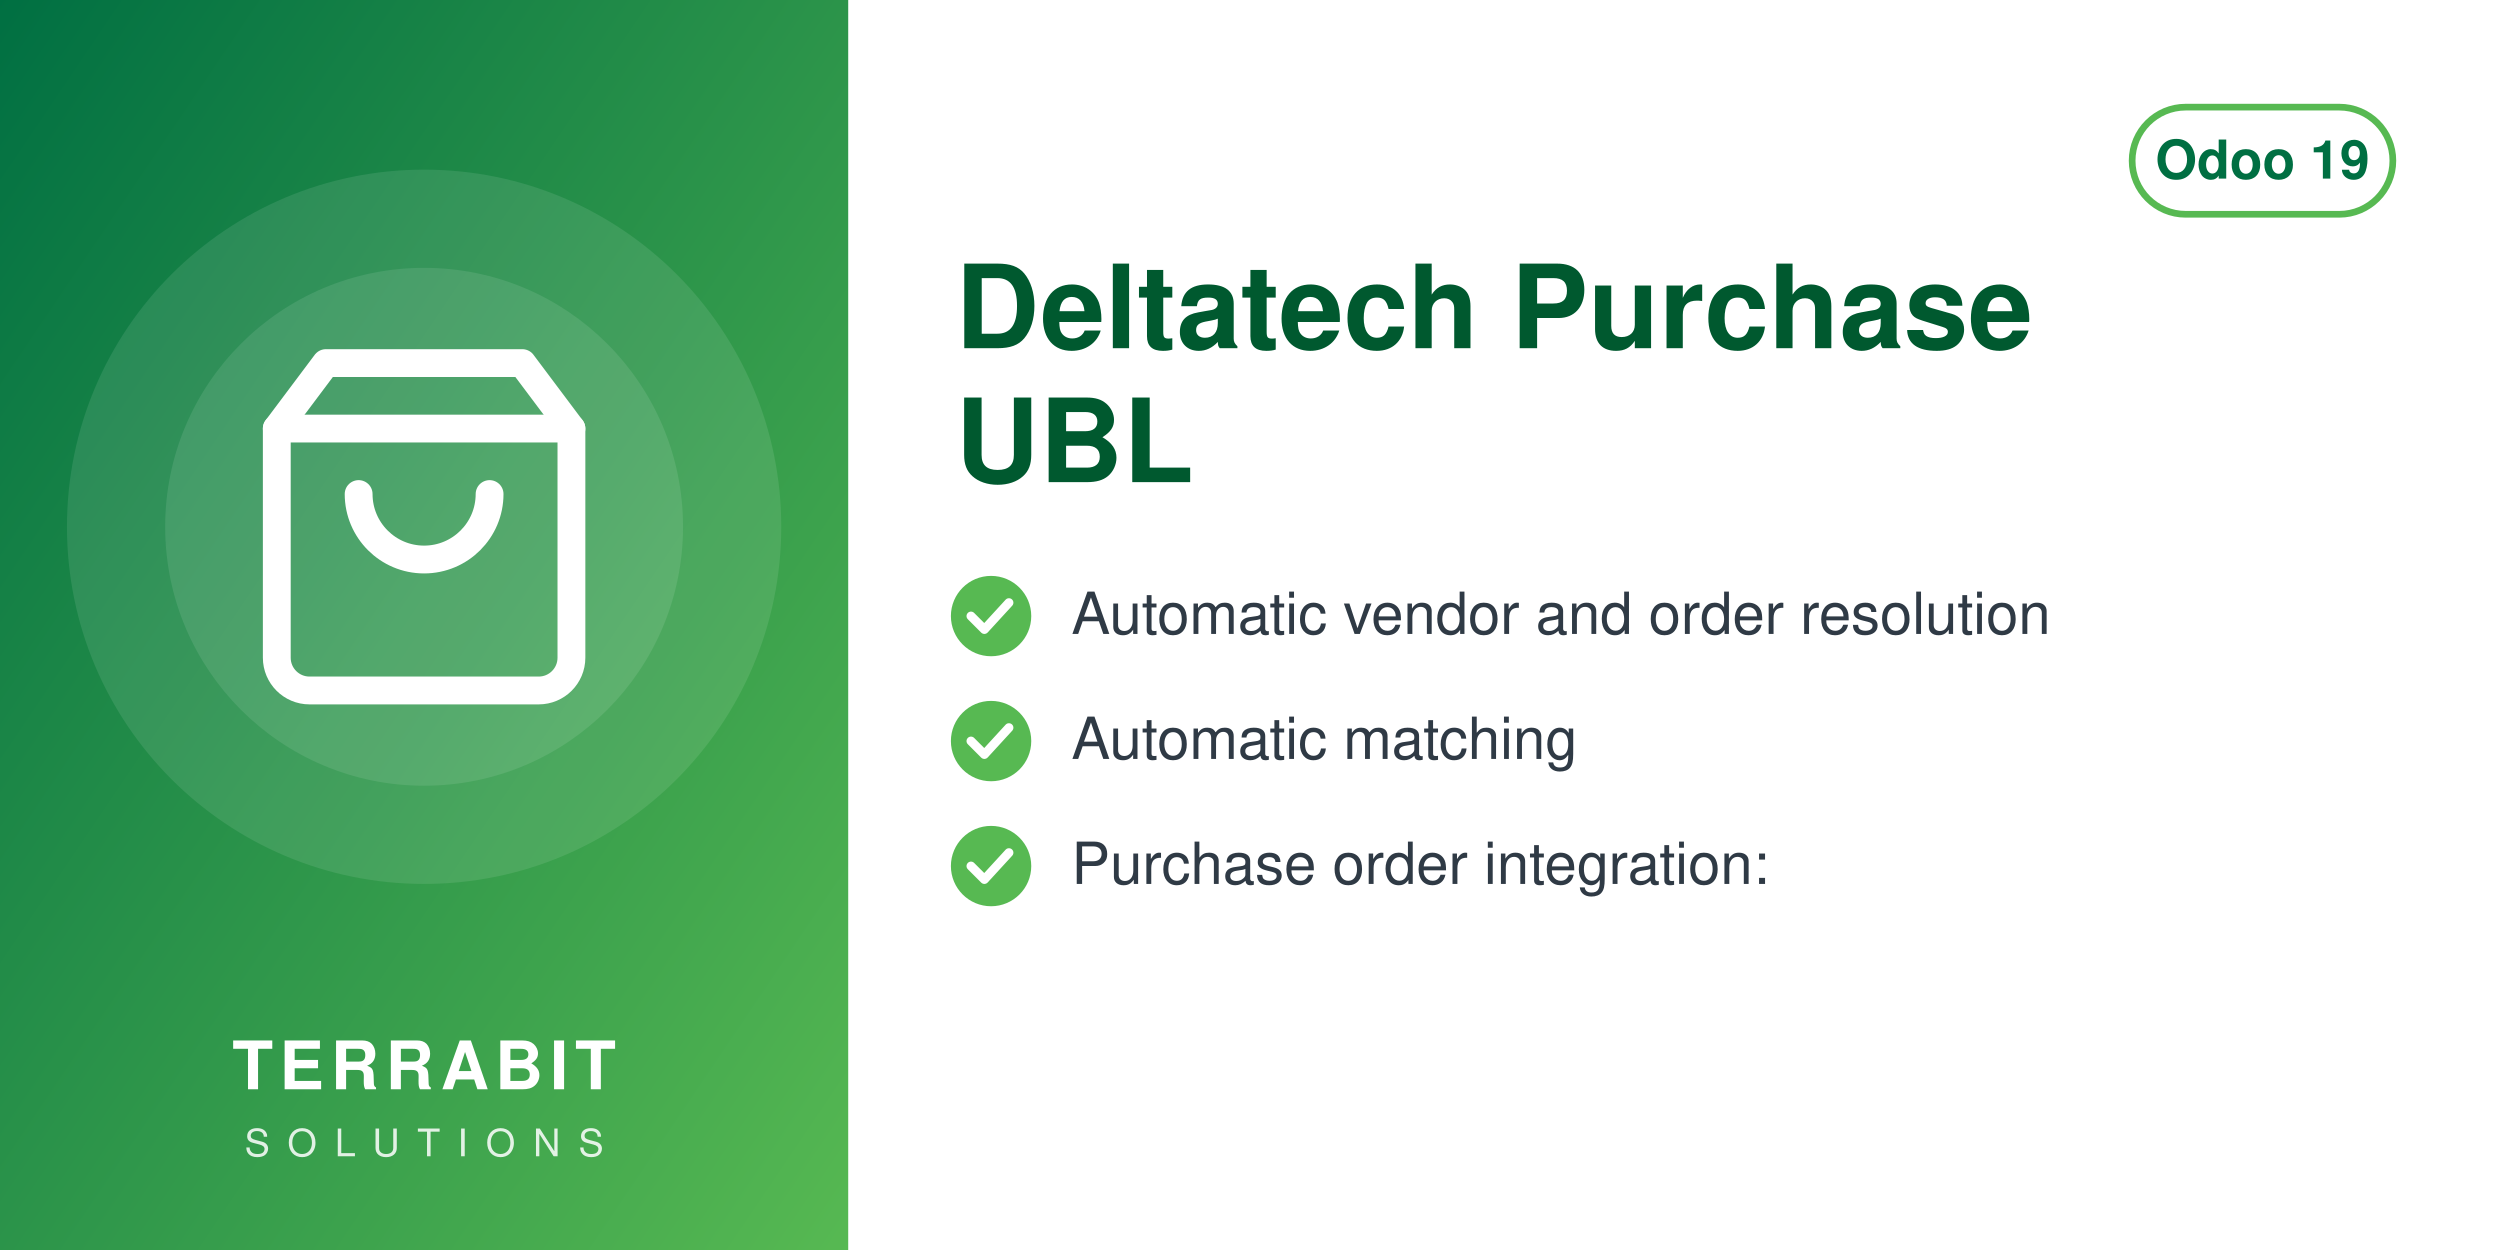
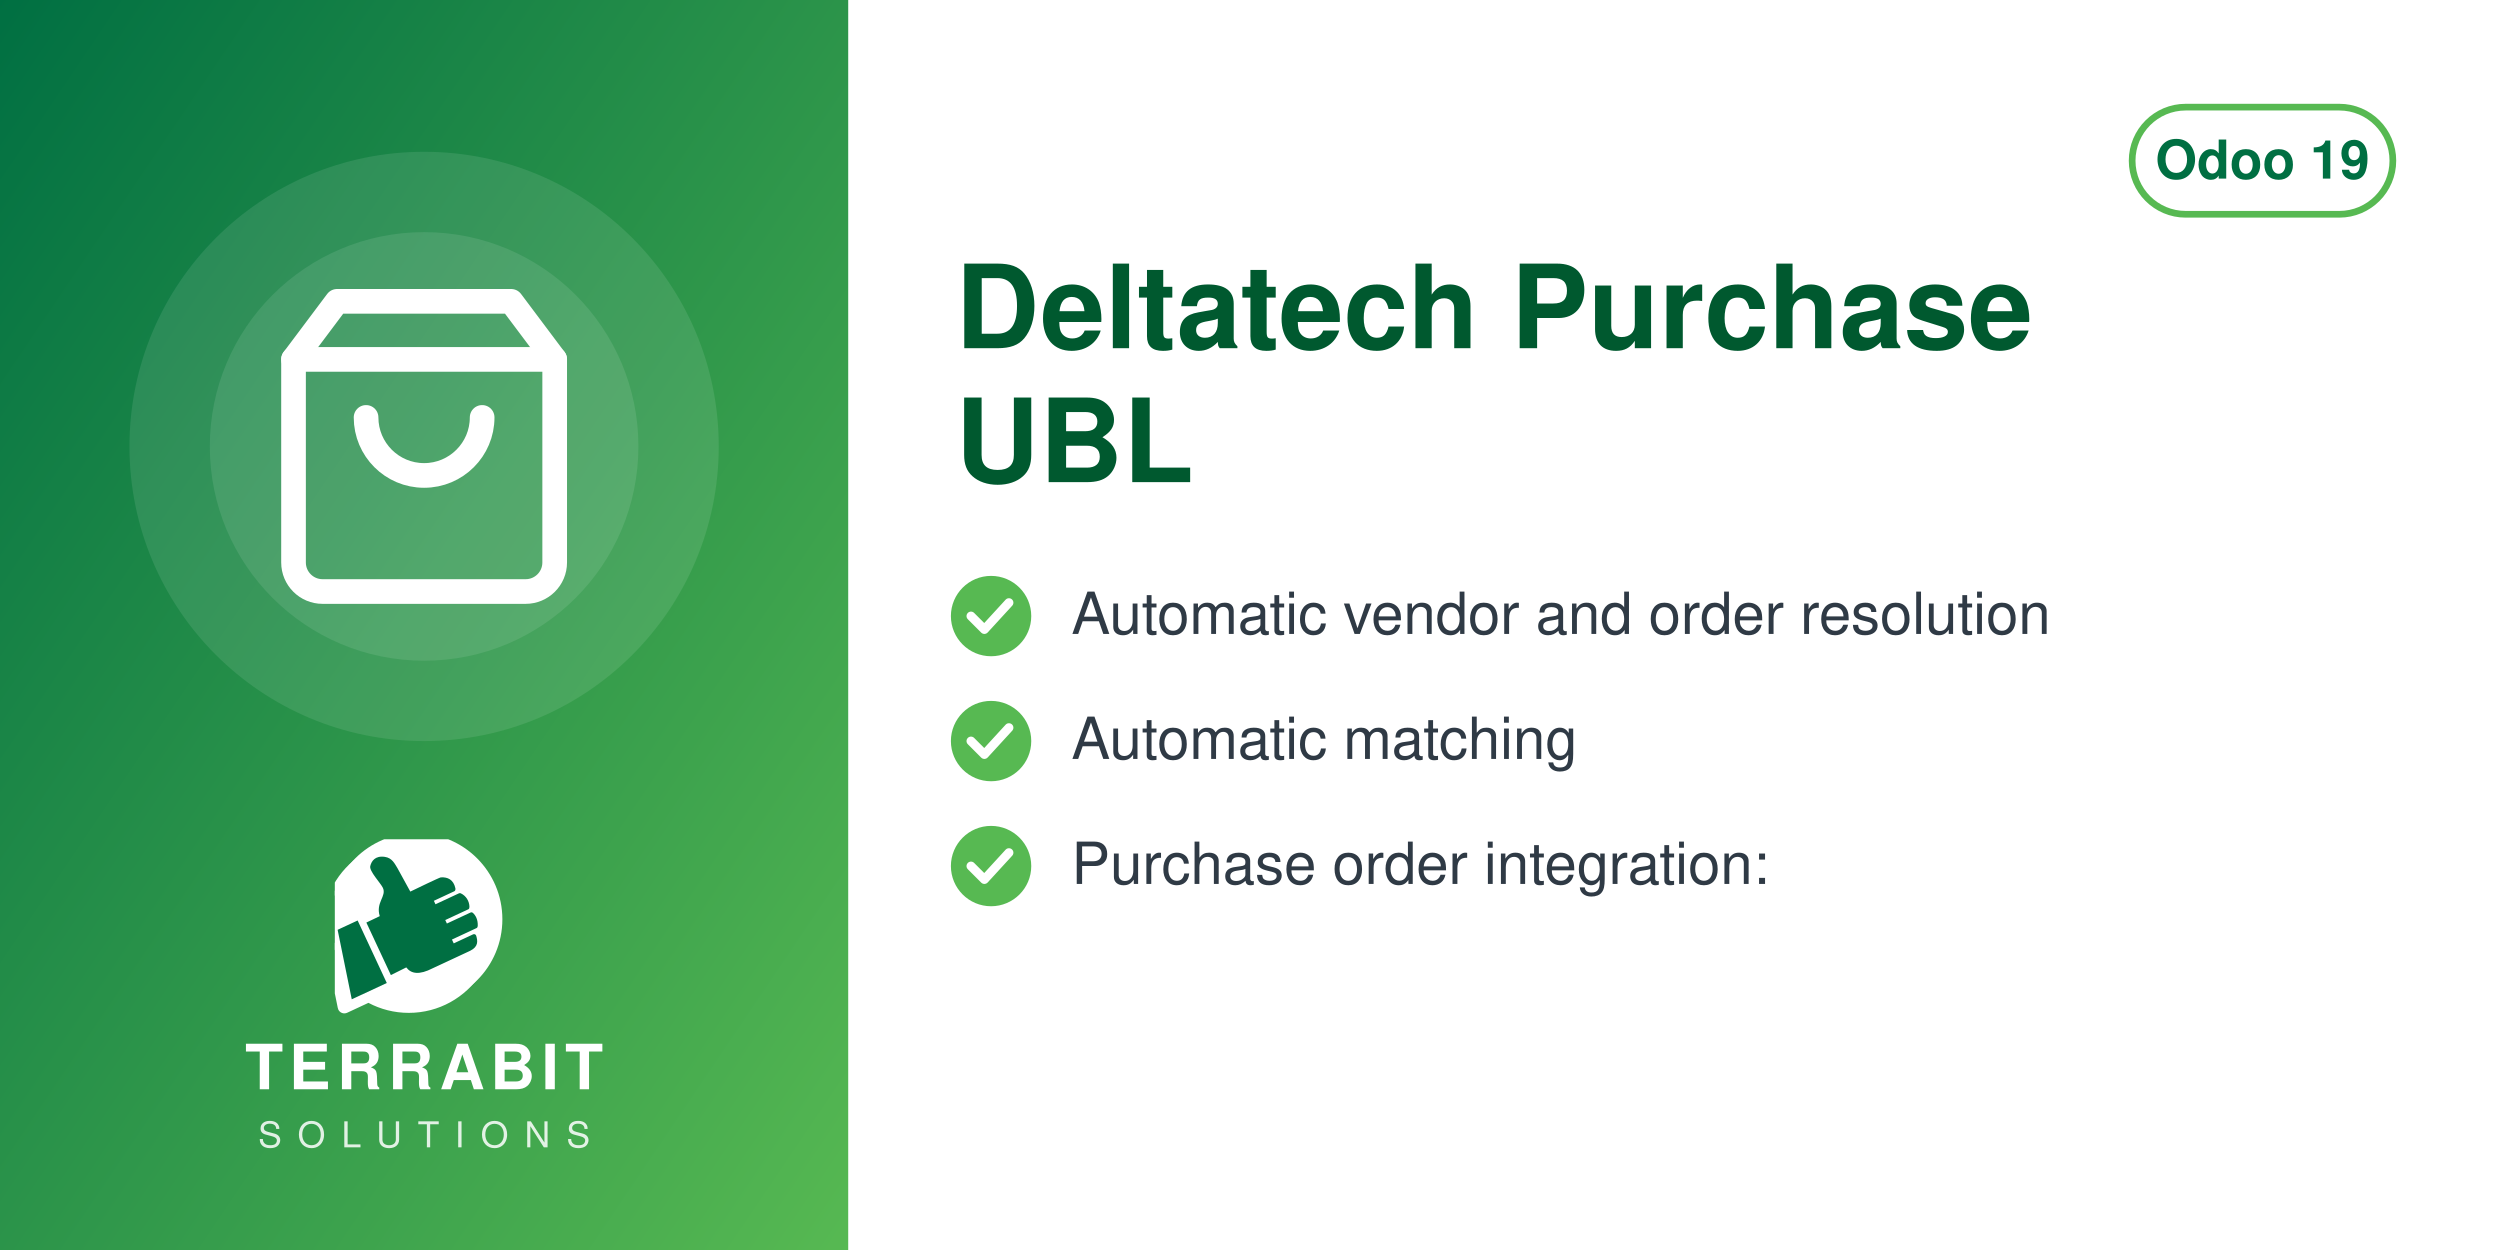
<svg xmlns="http://www.w3.org/2000/svg" width="560" height="280" viewBox="0 0 560 280">
  <defs>
    <linearGradient id="g" x1="0" y1="0" x2="1" y2="1">
      <stop offset="0" stop-color="#006F42" />
      <stop offset="1" stop-color="#57B952" />
    </linearGradient>
  </defs>
  <rect width="560" height="280" fill="#FFFFFF" />
  <rect width="190" height="280" fill="url(#g)" />
-   <circle cx="95.0" cy="118" r="80" fill="white" opacity="0.10" />
-   <circle cx="95.0" cy="118" r="58" fill="white" opacity="0.10" />
-   <svg x="51.0" y="74.0" width="88" height="88" viewBox="0 0 24 24">
+   <circle cx="95.0" cy="100" r="66" fill="white" opacity="0.10" />
+   <circle cx="95.0" cy="100" r="48" fill="white" opacity="0.10" />
+   <svg x="56.0" y="61.0" width="78" height="78" viewBox="0 0 24 24">
    <g fill="none" stroke="white" stroke-width="1.7" stroke-linecap="round" stroke-linejoin="round">
      <path d="M6 2 3 6v14a2 2 0 0 0 2 2h14a2 2 0 0 0 2-2V6l-3-4z" />
      <path d="M3 6h18M16 10a4 4 0 0 1-8 0" />
    </g>
  </svg>
-   <text x="95.0" y="244" text-anchor="middle" font-family="Helvetica,Arial,sans-serif" font-size="15" font-weight="800" letter-spacing="1.5" fill="white">TERRABIT</text>
-   <text x="95.0" y="259" text-anchor="middle" font-family="Helvetica,Arial,sans-serif" font-size="8.5" font-weight="500" letter-spacing="4" fill="white" opacity="0.85">SOLUTIONS</text>
+   <svg x="75.0" y="188" width="40" height="40" viewBox="4150 2350 3900 3800" preserveAspectRatio="xMidYMid meet">
+     <path fill="#FFFFFF" d="M7338.82 5241.89c-336.4,511.49 -915.39,849.23 -1573.35,849.23 -318.43,0 -618.3,-79.19 -881.23,-218.8l-465.06 216.37c-72.83,33.95 -159.37,2.44 -193.35,-70.37 -5.59,-12.01 -9.4,-24.39 -11.54,-36.85l-247.52 -1217.33c-54.07,-175.41 -83.21,-361.76 -83.21,-554.92 0,-657.98 337.78,-1237 849.31,-1573.39 -400.37,339.2 -654.6,845.59 -654.6,1411.43 0,184.82 27.28,368.48 81.7,545.13l0.48 1.54 247.97 1219.53 0.08 0.48c1.71,9.89 4.72,19.5 8.96,28.59 26.29,56.38 93.5,80.75 149.87,54.52l479.82 -223.25 14.39 7.64c267.26,141.92 563.34,214.99 865.9,214.99 565.81,0 1072.18,-254.2 1411.38,-654.54z" />
+     <path fill="#FFFFFF" d="M5927.44 2165.35c1039.34,0 1881.91,842.57 1881.91,1881.91 0,1039.34 -842.57,1881.89 -1881.91,1881.89 -318.43,0 -618.33,-79.2 -881.24,-218.81l-465.06 216.38c-72.81,33.95 -159.37,2.44 -193.34,-70.36 -5.59,-12.01 -9.41,-24.4 -11.55,-36.86l-247.56 -1217.47c-54.04,-175.36 -83.16,-361.66 -83.16,-554.76 0,-1039.34 842.56,-1881.91 1881.9,-1881.91z" />
+     <path fill="#006F42" d="M4648.32 4073.59l636.59 1365.17 -765.09 355.96 -308.63 -1517.87 437.13 -203.26zm725.61 1192.32l336.75 -167.88c105.65,140.85 282.69,170.72 576.82,18.8l819.92 -382.33c181.4,-90.13 164.26,-214.57 130.07,-328.43 -4.28,-14.25 -13.68,-24.81 -27.34,-30.7 -13.67,-5.89 -27.61,-5.11 -41.09,1.18l-422.32 196.93 -39.04 -83.72 538.07 -250.91c16.64,-7.76 24.7,-27.69 25.58,-46.04 6.48,-134.33 -44.36,-230.89 -105.84,-285.23 -15.2,-13.44 -35.71,-15.59 -54.12,-7l-513.92 239.64 -35.6 -76.34 506.31 -236.1c17.69,-8.25 22.52,-36.93 21.83,-56.45 -4.1,-117.31 -67.62,-232.74 -187.72,-290.66 -13.94,-6.72 -28.64,-6.36 -42.69,0.19l-511.21 238.38 -35.37 -75.86 448.98 -209.36c20.44,-9.53 25.81,-42.28 21.02,-64.32 -41.02,-189.07 -167.92,-247.8 -318.14,-237.87 -29.39,1.94 -589.86,273.16 -665.95,310.54l-281.84 -513.57c-59.06,-93.13 -112.7,-221.7 -276.47,-245.13 -211.24,-30.22 -291.56,94.38 -316.89,203.13 -25.32,108.75 223.84,365.99 276.05,473.69 85.52,184.27 -161.86,318.11 -68.41,617.99l-292.54 139.94 535.09 1147.51z" />
+   </svg>
+   <text x="95.0" y="244" text-anchor="middle" font-family="Helvetica,Arial,sans-serif" font-size="14" font-weight="800" letter-spacing="1.4" fill="white">TERRABIT</text>
+   <text x="95.0" y="257" text-anchor="middle" font-family="Helvetica,Arial,sans-serif" font-size="8" font-weight="500" letter-spacing="3.6" fill="white" opacity="0.85">SOLUTIONS</text>
  <g>
    <rect x="477.6" y="24" width="58.4" height="24" rx="12" fill="none" stroke="#57B952" stroke-width="1.5" />
    <text x="506.8" y="40" text-anchor="middle" font-family="Helvetica,Arial,sans-serif" font-size="12" font-weight="700" fill="#006F42">Odoo 19</text>
  </g>
  <text x="214" y="78" font-family="Helvetica,Arial,sans-serif" font-size="26" font-weight="700" fill="#00592F">Deltatech Purchase</text>
  <text x="214" y="108" font-family="Helvetica,Arial,sans-serif" font-size="26" font-weight="700" fill="#00592F">UBL</text>
  <circle cx="222" cy="138" r="9" fill="#57B952" />
  <path d="M217.5 138 l3 3 l5.5 -6" fill="none" stroke="white" stroke-width="2" stroke-linecap="round" stroke-linejoin="round" />
  <text x="240" y="142" font-family="Helvetica,Arial,sans-serif" font-size="13" fill="#2F3A45">Automatic vendor and order resolution</text>
  <circle cx="222" cy="166" r="9" fill="#57B952" />
  <path d="M217.5 166 l3 3 l5.5 -6" fill="none" stroke="white" stroke-width="2" stroke-linecap="round" stroke-linejoin="round" />
  <text x="240" y="170" font-family="Helvetica,Arial,sans-serif" font-size="13" fill="#2F3A45">Automatic matching</text>
  <circle cx="222" cy="194" r="9" fill="#57B952" />
  <path d="M217.5 194 l3 3 l5.5 -6" fill="none" stroke="white" stroke-width="2" stroke-linecap="round" stroke-linejoin="round" />
  <text x="240" y="198" font-family="Helvetica,Arial,sans-serif" font-size="13" fill="#2F3A45">Purchase order integration:</text>
</svg>
